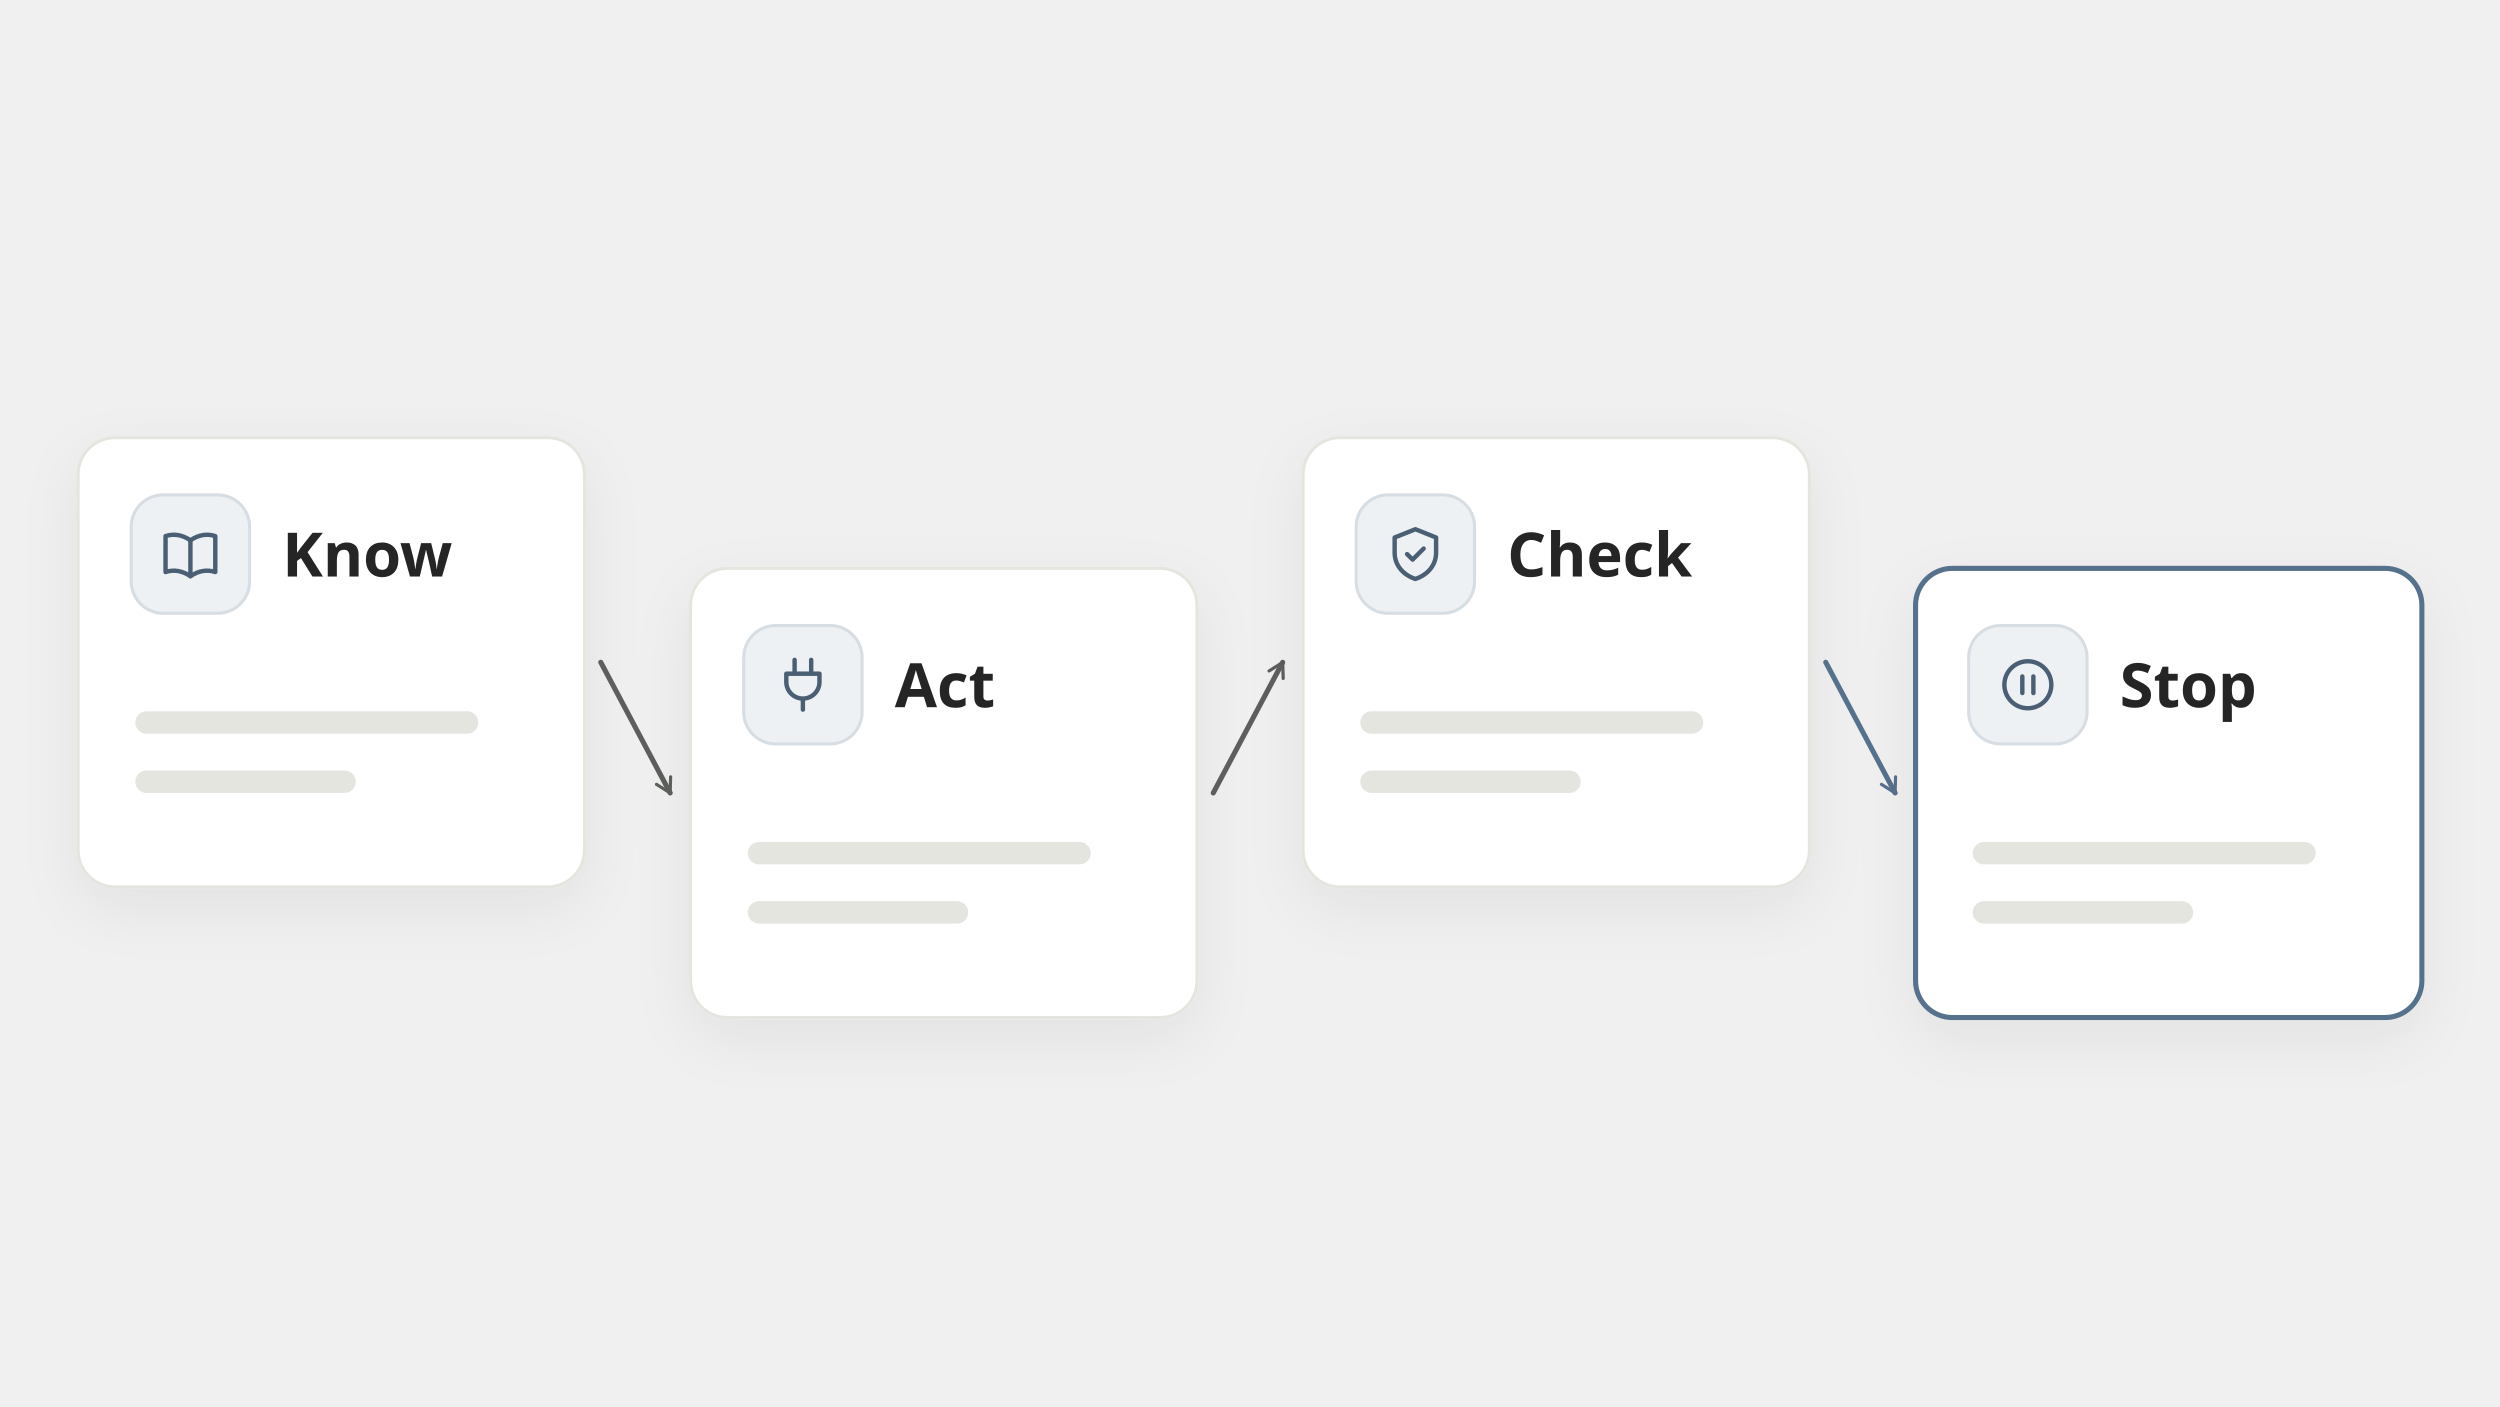
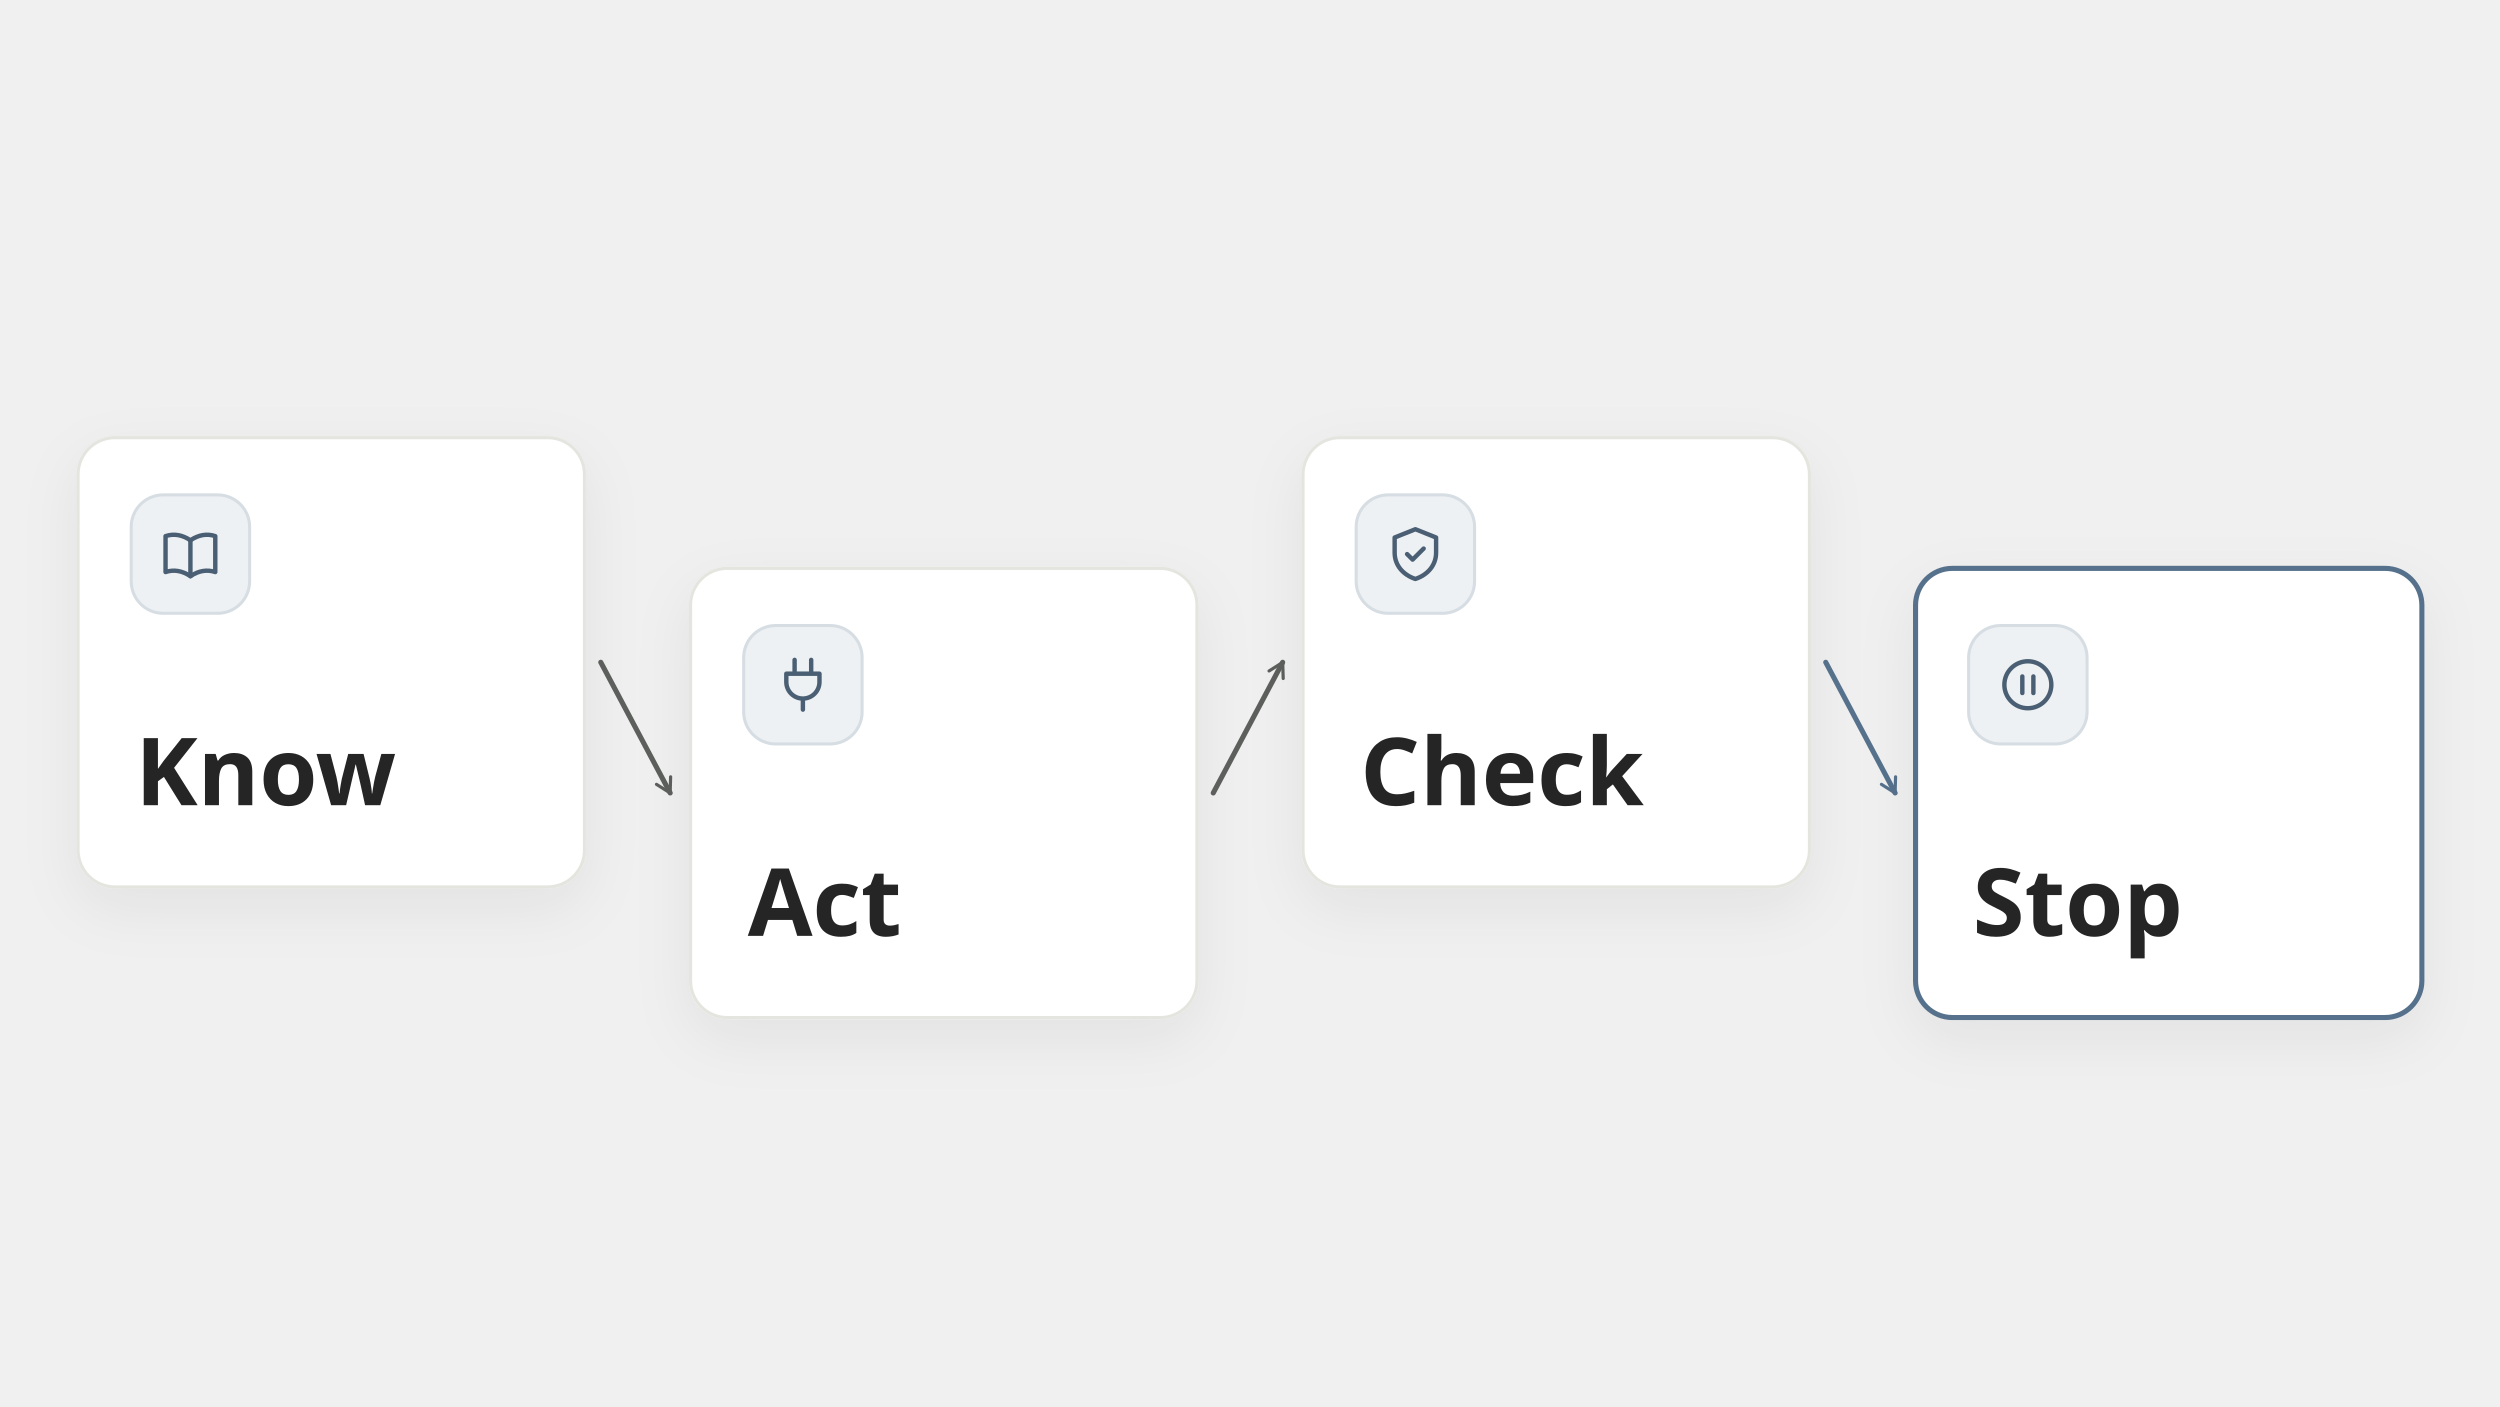
<svg xmlns="http://www.w3.org/2000/svg" viewBox="0 0 1280 720" width="1280" height="720">
  <defs>
    <filter id="sh" x="-20%" y="-20%" width="140%" height="160%">
      <feDropShadow dx="0" dy="1" stdDeviation="1" flood-color="#252525" flood-opacity="0.05" />
      <feDropShadow dx="0" dy="10" stdDeviation="14" flood-color="#252525" flood-opacity="0.06" />
    </filter>
    <marker id="hn" viewBox="0 0 10 10" refX="8" refY="5" markerWidth="7" markerHeight="7" markerUnits="userSpaceOnUse" orient="auto" overflow="visible">
      <path d="M1 1L8 5 1 9" fill="none" stroke="#5c5f5c" stroke-width="1.6" stroke-linecap="round" stroke-linejoin="round" transform="scale(1.4) translate(-2.3 -1.4)" />
    </marker>
    <marker id="ha" viewBox="0 0 10 10" refX="8" refY="5" markerWidth="7" markerHeight="7" markerUnits="userSpaceOnUse" orient="auto" overflow="visible">
      <path d="M1 1L8 5 1 9" fill="none" stroke="#56718c" stroke-width="1.6" stroke-linecap="round" stroke-linejoin="round" transform="scale(1.4) translate(-2.3 -1.4)" />
    </marker>
  </defs>
  <g transform="translate(640 360) scale(1.045296) translate(-640 -360)">
    <rect x="66" y="230" width="248" height="220" rx="18" fill="#ffffff" stroke="#e5e5e0" stroke-width="1.5" filter="url(#sh)" />
    <rect x="92" y="258" width="58" height="58" rx="15.66" fill="#eef1f4" stroke="#d6dde3" stroke-width="1.5" />
    <g transform="translate(104.76 270.76) scale(1.353333)" fill="none" stroke="#4a5f73" stroke-width="1.6" stroke-linecap="round" stroke-linejoin="round" color="#4a5f73">
      <path d="M3 5.5c3-1 6-.5 9 1.5 3-2 6-2.5 9-1.5v13c-3-1-6-.5-9 1.5-3-2-6-2.5-9-1.5z" />
      <path d="M12 7v13" />
    </g>
-     <text x="166" y="298" font-family="Montserrat, system-ui, sans-serif" font-size="30" font-weight="600" fill="#252525" text-anchor="start">Know</text>
-     <rect x="94" y="364" width="168" height="11" rx="5.5" fill="#e5e5e0" />
-     <rect x="94" y="393" width="108" height="11" rx="5.5" fill="#e5e5e0" />
+     <text x="94" y="410" font-family="Montserrat, system-ui, sans-serif" font-size="46" font-weight="600" fill="#252525" text-anchor="start">Know</text>
    <path d="M322 340L356 404" fill="none" stroke="#5c5f5c" stroke-width="2.5" stroke-linecap="round" stroke-linejoin="round" marker-end="url(#hn)" />
    <rect x="366" y="294" width="248" height="220" rx="18" fill="#ffffff" stroke="#e5e5e0" stroke-width="1.5" filter="url(#sh)" />
    <rect x="392" y="322" width="58" height="58" rx="15.66" fill="#eef1f4" stroke="#d6dde3" stroke-width="1.5" />
    <g transform="translate(404.76 334.76) scale(1.353333)" fill="none" stroke="#4a5f73" stroke-width="1.6" stroke-linecap="round" stroke-linejoin="round" color="#4a5f73">
      <path d="M9 3v5M15 3v5M6 8h12v3a6 6 0 0 1-12 0zM12 17v4" />
    </g>
-     <text x="466" y="362" font-family="Montserrat, system-ui, sans-serif" font-size="30" font-weight="600" fill="#252525" text-anchor="start">Act</text>
-     <rect x="394" y="428" width="168" height="11" rx="5.5" fill="#e5e5e0" />
-     <rect x="394" y="457" width="108" height="11" rx="5.5" fill="#e5e5e0" />
+     <text x="394" y="474" font-family="Montserrat, system-ui, sans-serif" font-size="46" font-weight="600" fill="#252525" text-anchor="start">Act</text>
    <path d="M622 404L656 340" fill="none" stroke="#5c5f5c" stroke-width="2.5" stroke-linecap="round" stroke-linejoin="round" marker-end="url(#hn)" />
    <rect x="666" y="230" width="248" height="220" rx="18" fill="#ffffff" stroke="#e5e5e0" stroke-width="1.5" filter="url(#sh)" />
    <rect x="692" y="258" width="58" height="58" rx="15.66" fill="#eef1f4" stroke="#d6dde3" stroke-width="1.5" />
    <g transform="translate(704.76 270.76) scale(1.353333)" fill="none" stroke="#4a5f73" stroke-width="1.6" stroke-linecap="round" stroke-linejoin="round" color="#4a5f73">
      <path d="M12 3l7.5 3v5.5c0 4.5-3 8-7.5 9.5-4.5-1.5-7.5-5-7.5-9.5V6z" />
      <path d="M9 12l2 2 4-4" />
    </g>
-     <text x="766" y="298" font-family="Montserrat, system-ui, sans-serif" font-size="30" font-weight="600" fill="#252525" text-anchor="start">Check</text>
-     <rect x="694" y="364" width="168" height="11" rx="5.5" fill="#e5e5e0" />
-     <rect x="694" y="393" width="108" height="11" rx="5.5" fill="#e5e5e0" />
+     <text x="694" y="410" font-family="Montserrat, system-ui, sans-serif" font-size="46" font-weight="600" fill="#252525" text-anchor="start">Check</text>
    <path d="M922 340L956 404" fill="none" stroke="#56718c" stroke-width="2.5" stroke-linecap="round" stroke-linejoin="round" marker-end="url(#ha)" />
    <rect x="966" y="294" width="248" height="220" rx="18" fill="#ffffff" stroke="#56718c" stroke-width="2.5" filter="url(#sh)" />
    <rect x="992" y="322" width="58" height="58" rx="15.66" fill="#eef1f4" stroke="#d6dde3" stroke-width="1.5" />
    <g transform="translate(1004.76 334.76) scale(1.353333)" fill="none" stroke="#4a5f73" stroke-width="1.6" stroke-linecap="round" stroke-linejoin="round" color="#4a5f73">
      <circle cx="12" cy="12" r="8.5" />
      <path d="M10 9v6M14 9v6" />
    </g>
-     <text x="1066" y="362" font-family="Montserrat, system-ui, sans-serif" font-size="30" font-weight="600" fill="#252525" text-anchor="start">Stop</text>
-     <rect x="994" y="428" width="168" height="11" rx="5.5" fill="#e5e5e0" />
-     <rect x="994" y="457" width="108" height="11" rx="5.5" fill="#e5e5e0" />
+     <text x="994" y="474" font-family="Montserrat, system-ui, sans-serif" font-size="46" font-weight="600" fill="#252525" text-anchor="start">Stop</text>
  </g>
</svg>
